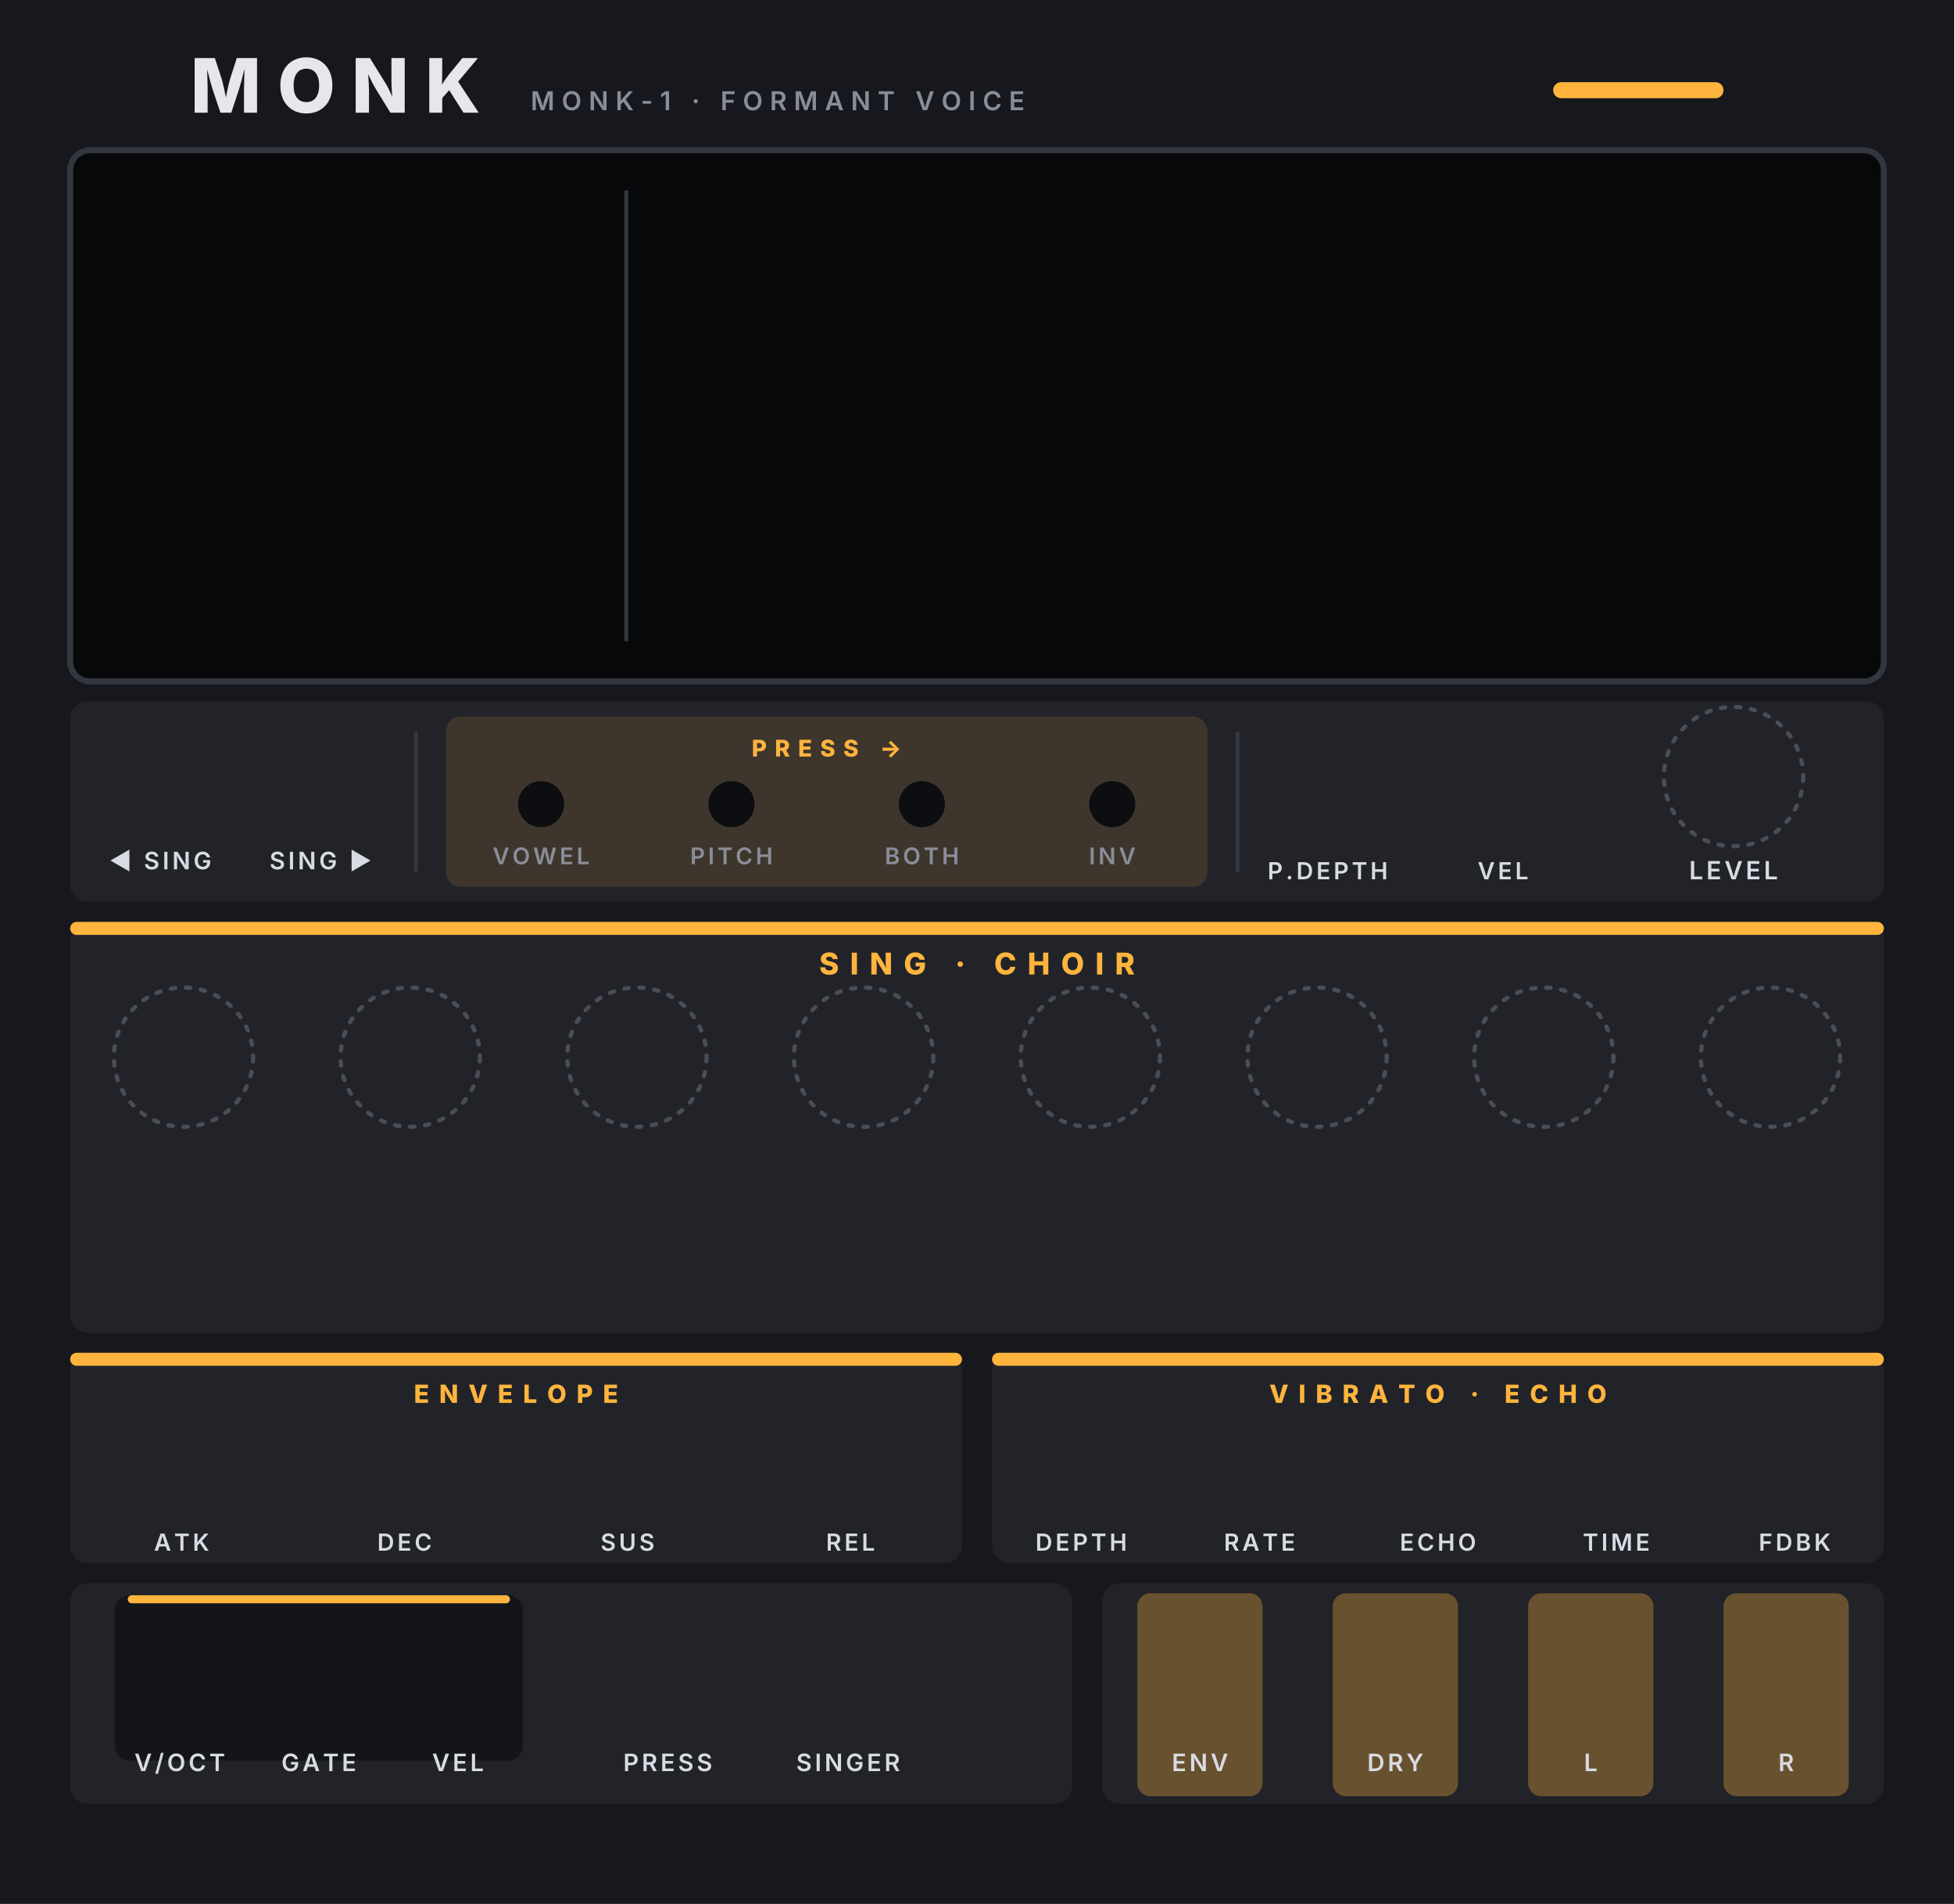
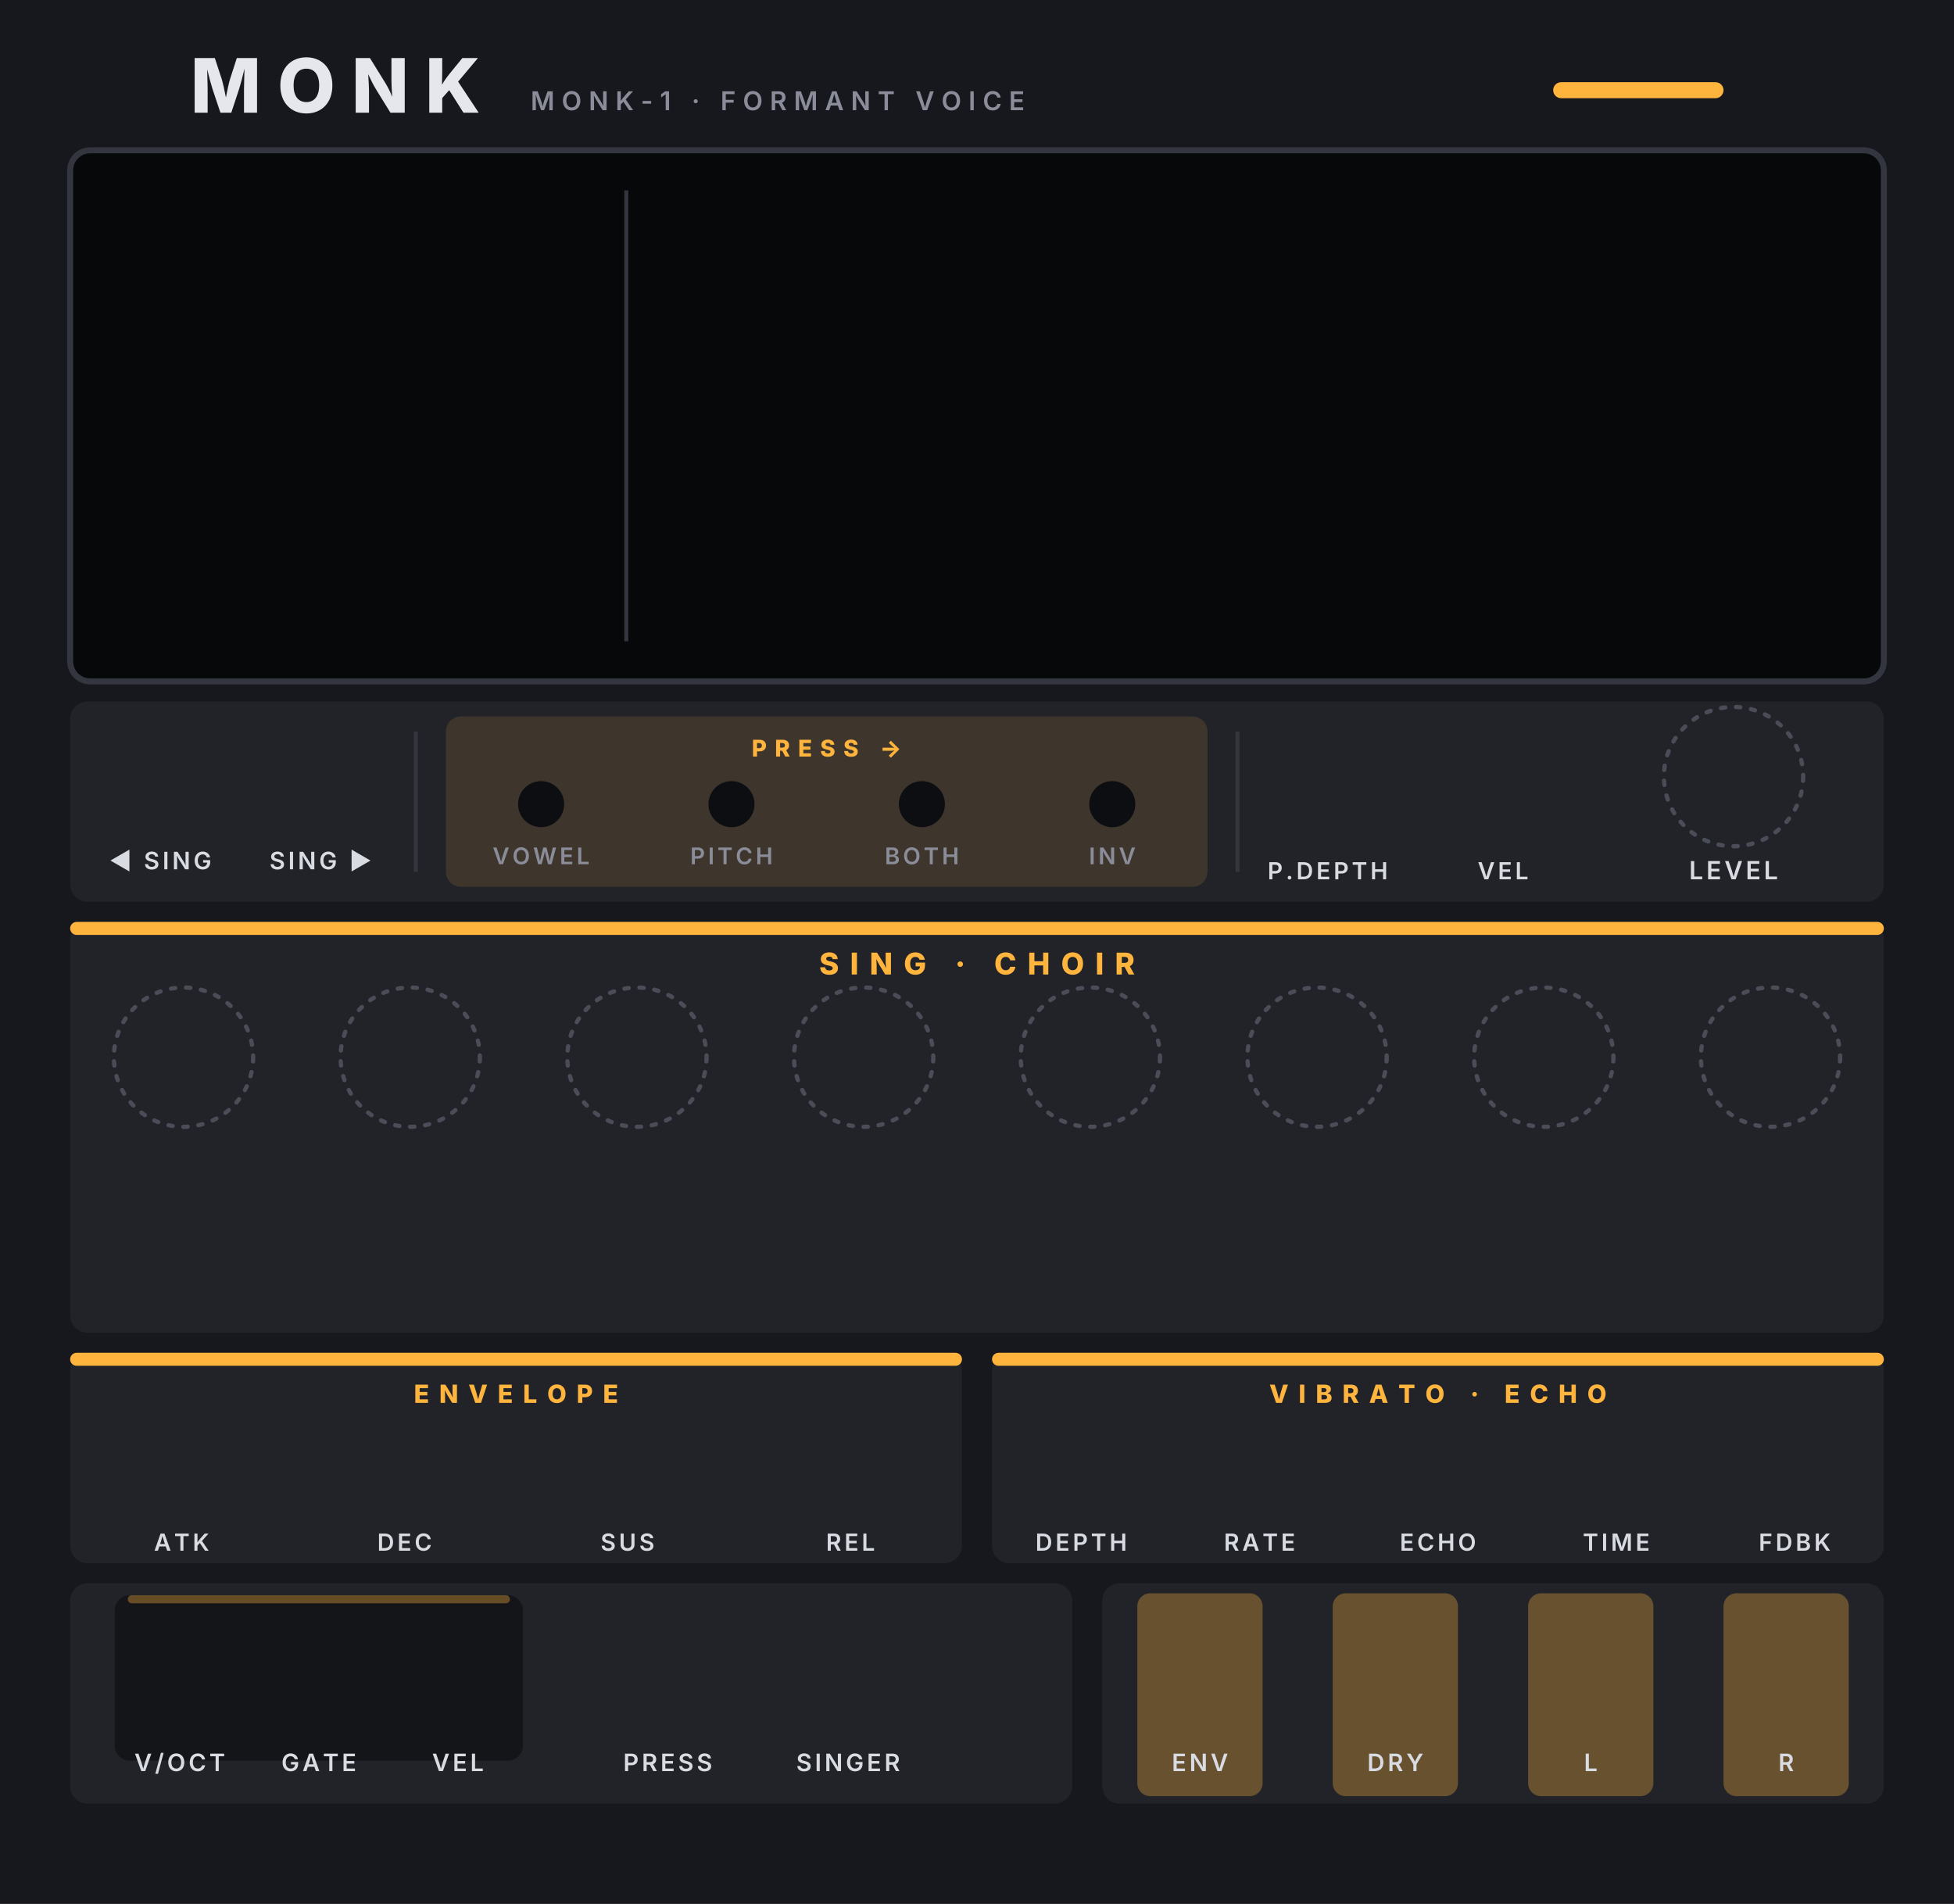
<svg xmlns="http://www.w3.org/2000/svg" width="132.080mm" height="128.693mm" viewBox="0 0 390 380">
  <rect width="390" height="380" fill="#17181d" />
  <path fill="#e6e7ec" d="M38.85 22.5H41.442V17.798C41.442 16.985 41.376 15.271 41.347 13.835C41.721 15.374 42.167 16.992 42.424 17.798L43.999 22.5H46.159L47.712 17.798C47.976 16.963 48.437 15.271 48.796 13.711C48.767 15.183 48.701 16.97 48.701 17.798V22.5H51.301V11.587H47.265L45.896 15.835C45.676 16.582 45.339 18.149 45.09 19.453C44.833 18.149 44.497 16.582 44.27 15.835L42.878 11.587H38.85Z M61.151 22.646C64.074 22.646 66.337 20.647 66.337 17.051C66.337 13.447 64.074 11.44 61.151 11.44C58.214 11.44 55.951 13.447 55.951 17.051C55.951 20.632 58.214 22.646 61.151 22.646ZM61.151 20.376C59.562 20.376 58.595 19.204 58.595 17.051C58.595 14.89 59.562 13.711 61.151 13.711C62.733 13.711 63.7 14.883 63.7 17.051C63.7 19.204 62.733 20.376 61.151 20.376Z M70.994 22.5H73.646V17.981C73.646 17.292 73.572 16.106 73.484 14.81C74.092 16.113 74.495 16.934 75.14 17.981L77.93 22.5H80.779V11.587H78.128V16.23C78.128 16.992 78.209 18.245 78.282 19.336C77.82 18.149 77.366 17.322 76.883 16.516L73.836 11.587H70.994Z M85.679 22.5H88.264V19.57L89.656 17.996L92.505 22.5H95.544L91.435 16.296L95.391 11.587H92.285L89.853 14.568C89.121 15.483 88.645 16.157 88.22 16.904L88.264 14.268V11.587H85.679Z" />
  <path fill="#8a8d99" d="M106.284 22.0H106.949V20.091C106.949 19.804 106.934 19.281 106.924 18.852C107.064 19.339 107.216 19.844 107.305 20.091L108.013 22.0H108.59L109.288 20.091C109.377 19.837 109.537 19.316 109.666 18.831C109.658 19.281 109.643 19.809 109.643 20.091V22.0H110.319V18.217H109.295L108.584 20.169C108.511 20.395 108.394 20.863 108.305 21.236C108.219 20.857 108.1 20.393 108.023 20.169L107.305 18.217H106.284Z M114.1 22.051C115.091 22.051 115.834 21.332 115.834 20.111C115.834 18.887 115.091 18.166 114.1 18.166C113.108 18.166 112.361 18.887 112.361 20.111C112.361 21.33 113.108 22.051 114.1 22.051ZM114.1 21.444C113.481 21.444 113.042 20.972 113.042 20.111C113.042 19.245 113.481 18.773 114.1 18.773C114.715 18.773 115.151 19.243 115.151 20.111C115.151 20.974 114.715 21.444 114.1 21.444Z M117.877 22.0H118.567V20.121C118.567 19.91 118.545 19.512 118.519 19.045C118.773 19.537 118.915 19.806 119.113 20.124L120.294 22.0H121.063V18.217H120.375V20.202C120.375 20.433 120.391 20.817 120.416 21.182C120.251 20.804 120.086 20.517 119.951 20.301L118.644 18.217H117.877Z M123.225 22.0H123.903V20.865L124.418 20.304L125.566 22.0H126.366L124.888 19.854L126.341 18.217H125.498L124.505 19.349C124.256 19.639 124.071 19.877 123.893 20.149L123.903 19.339V18.217H123.225Z M129.96 20.152H128.258V20.697H129.96Z M133.541 18.217H132.789L131.959 18.811V19.456L132.842 18.821H132.868V22.0H133.541Z M138.857 20.611C139.085 20.611 139.266 20.433 139.266 20.205C139.266 19.976 139.085 19.801 138.857 19.801C138.628 19.801 138.451 19.976 138.451 20.205C138.451 20.433 138.628 20.611 138.857 20.611Z M144.178 22.0H144.856V20.487H146.43V19.923H144.856V18.788H146.6V18.217H144.178Z M150.255 22.051C151.245 22.051 151.989 21.332 151.989 20.111C151.989 18.887 151.245 18.166 150.255 18.166C149.262 18.166 148.516 18.887 148.516 20.111C148.516 21.33 149.262 22.051 150.255 22.051ZM150.255 21.444C149.636 21.444 149.196 20.972 149.196 20.111C149.196 19.245 149.636 18.773 150.255 18.773C150.87 18.773 151.306 19.243 151.306 20.111C151.306 20.974 150.87 21.444 150.255 21.444Z M154.032 22.0H154.71V20.611H155.416L156.159 22.0H156.919L156.099 20.497C156.545 20.319 156.779 19.941 156.779 19.428C156.779 18.707 156.317 18.217 155.446 18.217H154.032ZM154.71 20.05V18.786H155.342C155.857 18.786 156.086 19.024 156.086 19.428C156.086 19.829 155.857 20.05 155.347 20.05Z M158.824 22.0H159.489V20.091C159.489 19.804 159.474 19.281 159.464 18.852C159.603 19.339 159.756 19.844 159.845 20.091L160.553 22.0H161.129L161.828 20.091C161.917 19.837 162.076 19.316 162.206 18.831C162.198 19.281 162.183 19.809 162.183 20.091V22.0H162.858V18.217H161.835L161.124 20.169C161.051 20.395 160.934 20.863 160.845 21.236C160.759 20.857 160.639 20.393 160.563 20.169L159.845 18.217H158.824Z M164.766 22.0H165.508L165.817 21.063H167.232L167.554 22.0H168.298L166.947 18.217H166.087ZM165.998 20.517 166.158 20.035C166.262 19.697 166.376 19.273 166.511 18.745C166.65 19.268 166.77 19.687 166.881 20.035L167.046 20.517Z M170.203 22.0H170.894V20.121C170.894 19.91 170.871 19.512 170.846 19.045C171.1 19.537 171.242 19.806 171.44 20.124L172.621 22.0H173.39V18.217H172.702V20.202C172.702 20.433 172.717 20.817 172.742 21.182C172.577 20.804 172.412 20.517 172.278 20.301L170.97 18.217H170.203Z M175.382 18.788H176.55V22.0H177.227V18.788H178.393V18.217H175.382Z M184.189 22.0H185.047L186.373 18.217H185.631L184.981 20.182C184.875 20.52 184.76 20.934 184.623 21.459C184.483 20.939 184.362 20.517 184.255 20.182L183.585 18.217H182.841Z M189.898 22.051C190.888 22.051 191.632 21.332 191.632 20.111C191.632 18.887 190.888 18.166 189.898 18.166C188.905 18.166 188.158 18.887 188.158 20.111C188.158 21.33 188.905 22.051 189.898 22.051ZM189.898 21.444C189.278 21.444 188.839 20.972 188.839 20.111C188.839 19.245 189.278 18.773 189.898 18.773C190.512 18.773 190.949 19.243 190.949 20.111C190.949 20.974 190.512 21.444 189.898 21.444Z M194.352 18.217H193.674V22.0H194.352Z M198.126 22.051C199.02 22.051 199.619 21.464 199.723 20.741H199.038C198.951 21.188 198.586 21.444 198.134 21.444C197.519 21.444 197.075 20.979 197.075 20.111C197.075 19.253 197.517 18.773 198.136 18.773C198.588 18.773 198.954 19.029 199.038 19.476H199.721C199.601 18.648 198.957 18.166 198.126 18.166C197.139 18.166 196.395 18.887 196.395 20.111C196.395 21.33 197.131 22.051 198.126 22.051Z M201.745 22.0H204.213V21.429H202.423V20.372H204.071V19.809H202.423V18.788H204.203V18.217H201.745Z" />
  <rect x="310" y="16.4" width="34" height="3.2" rx="1.6" fill="#ffb43d" />
  <rect x="14" y="30" width="362" height="106" rx="4" fill="#07080a" stroke="#34363f" stroke-width="1.2" />
  <line x1="125" y1="38" x2="125" y2="128" stroke="#34363f" stroke-width="0.8" />
  <rect x="14" y="140" width="362" height="40" rx="3.5" fill="#212329" />
  <path fill="#d9dbe2" d="M25.827 173.936V169.572L22.044 171.756Z M30.294 173.554C31.128 173.554 31.616 173.134 31.616 172.52C31.616 171.911 31.107 171.641 30.589 171.517L30.263 171.433C29.98 171.363 29.668 171.245 29.668 170.952C29.668 170.688 29.907 170.493 30.301 170.493C30.678 170.493 30.931 170.666 30.962 170.964H31.569C31.552 170.38 31.055 169.961 30.31 169.961C29.579 169.961 29.035 170.373 29.035 170.99C29.035 171.482 29.38 171.777 29.963 171.927L30.359 172.03C30.737 172.129 30.99 172.244 30.99 172.516C30.99 172.816 30.702 173.02 30.289 173.02C29.895 173.02 29.584 172.841 29.555 172.473H28.939C28.967 173.162 29.48 173.554 30.294 173.554Z M33.416 170.008H32.79V173.5H33.416Z M34.719 173.5H35.356V171.766C35.356 171.571 35.335 171.203 35.312 170.772C35.546 171.227 35.677 171.475 35.86 171.768L36.95 173.5H37.66V170.008H37.025V171.841C37.025 172.054 37.039 172.408 37.062 172.745C36.91 172.396 36.758 172.131 36.634 171.932L35.427 170.008H34.719Z M40.47 173.547C41.333 173.547 41.952 172.991 41.952 172.094V171.674H40.538V172.166H41.345C41.333 172.668 40.998 172.987 40.473 172.987C39.884 172.987 39.481 172.544 39.481 171.754C39.481 170.962 39.894 170.521 40.459 170.521C40.883 170.521 41.169 170.751 41.281 171.123H41.921C41.813 170.437 41.22 169.961 40.452 169.961C39.537 169.961 38.853 170.634 38.853 171.759C38.853 172.863 39.507 173.547 40.47 173.547Z" />
  <path fill="#d9dbe2" d="M55.37 173.554C56.205 173.554 56.692 173.134 56.692 172.52C56.692 171.911 56.184 171.641 55.666 171.517L55.34 171.433C55.056 171.363 54.745 171.245 54.745 170.952C54.745 170.688 54.984 170.493 55.377 170.493C55.755 170.493 56.008 170.666 56.038 170.964H56.645C56.629 170.38 56.132 169.961 55.387 169.961C54.655 169.961 54.112 170.373 54.112 170.99C54.112 171.482 54.456 171.777 55.04 171.927L55.436 172.03C55.813 172.129 56.066 172.244 56.066 172.516C56.066 172.816 55.778 173.02 55.366 173.02C54.972 173.02 54.66 172.841 54.632 172.473H54.016C54.044 173.162 54.557 173.554 55.37 173.554Z M58.492 170.008H57.866V173.5H58.492Z M59.795 173.5H60.433V171.766C60.433 171.571 60.412 171.203 60.388 170.772C60.623 171.227 60.754 171.475 60.937 171.768L62.027 173.5H62.737V170.008H62.102V171.841C62.102 172.054 62.116 172.408 62.139 172.745C61.987 172.396 61.834 172.131 61.71 171.932L60.503 170.008H59.795Z M65.547 173.547C66.409 173.547 67.028 172.991 67.028 172.094V171.674H65.615V172.166H66.421C66.409 172.668 66.074 172.987 65.549 172.987C64.961 172.987 64.558 172.544 64.558 171.754C64.558 170.962 64.97 170.521 65.535 170.521C65.959 170.521 66.245 170.751 66.358 171.123H66.998C66.89 170.437 66.297 169.961 65.528 169.961C64.614 169.961 63.93 170.634 63.93 171.759C63.93 172.863 64.584 173.547 65.547 173.547Z M70.176 173.936 73.954 171.756 70.176 169.572Z" />
  <line x1="83" y1="146" x2="83" y2="174" stroke="#34363f" stroke-width="0.8" />
  <rect x="89" y="143" width="152" height="34" rx="3" fill="#3e362c" />
  <path fill="#ffb43d" d="M150.301 151.0H151.094V149.956H151.649C152.417 149.956 152.891 149.5 152.891 148.81C152.891 148.125 152.426 147.653 151.672 147.653H150.301ZM151.094 149.329V148.296H151.503C151.876 148.296 152.069 148.496 152.069 148.81C152.069 149.12 151.876 149.329 151.505 149.329Z M154.9 151.0H155.693V149.848H156.124L156.737 151.0H157.607L156.908 149.722C157.279 149.556 157.49 149.228 157.49 148.765C157.49 148.082 157.025 147.653 156.27 147.653H154.9ZM155.693 149.221V148.296H156.102C156.475 148.296 156.668 148.453 156.668 148.765C156.668 149.077 156.475 149.221 156.104 149.221Z M159.546 151.0H161.866V150.353H160.339V149.625H161.747V148.992H160.339V148.3H161.868V147.653H159.546Z M165.243 151.045C166.071 151.045 166.566 150.665 166.566 150.03C166.566 149.495 166.19 149.172 165.544 149.03L165.254 148.963C164.955 148.895 164.76 148.797 164.76 148.59C164.76 148.404 164.924 148.267 165.24 148.267C165.559 148.267 165.737 148.408 165.759 148.651H166.521C166.512 148.031 166.017 147.608 165.243 147.608C164.483 147.608 163.94 148.024 163.94 148.644C163.94 149.147 164.29 149.437 164.867 149.569L165.222 149.652C165.588 149.735 165.764 149.837 165.764 150.027C165.764 150.241 165.562 150.387 165.234 150.387C164.872 150.387 164.632 150.221 164.614 149.895H163.852C163.866 150.668 164.405 151.045 165.243 151.045Z M169.879 151.045C170.708 151.045 171.202 150.665 171.202 150.03C171.202 149.495 170.827 149.172 170.18 149.03L169.891 148.963C169.592 148.895 169.396 148.797 169.396 148.59C169.396 148.404 169.56 148.267 169.877 148.267C170.196 148.267 170.373 148.408 170.396 148.651H171.157C171.148 148.031 170.654 147.608 169.879 147.608C169.12 147.608 168.577 148.024 168.577 148.644C168.577 149.147 168.927 149.437 169.504 149.569L169.859 149.652C170.225 149.735 170.4 149.837 170.4 150.027C170.4 150.241 170.198 150.387 169.87 150.387C169.509 150.387 169.268 150.221 169.25 149.895H168.489C168.502 150.668 169.042 151.045 169.879 151.045Z M177.81 151.231 179.505 149.536 177.807 147.84 177.392 148.253 177.938 148.797C178.099 148.961 178.349 149.149 178.553 149.297C178.376 149.266 178.167 149.235 178.012 149.235H176.145V149.839H178.012C178.167 149.839 178.378 149.807 178.555 149.776C178.344 149.931 178.086 150.126 177.938 150.277L177.394 150.818Z" />
  <circle cx="108" cy="160.5" r="4.6" fill="#0d0e11" />
  <path fill="#8a8d99" d="M99.625 172.5H100.384L101.556 169.153H100.901L100.326 170.892C100.231 171.191 100.13 171.557 100.009 172.022C99.885 171.561 99.778 171.188 99.683 170.892L99.09 169.153H98.432Z M104.036 172.545C104.912 172.545 105.571 171.909 105.571 170.829C105.571 169.746 104.912 169.108 104.036 169.108C103.158 169.108 102.498 169.746 102.498 170.829C102.498 171.907 103.158 172.545 104.036 172.545ZM104.036 172.008C103.488 172.008 103.1 171.59 103.1 170.829C103.1 170.063 103.488 169.645 104.036 169.645C104.58 169.645 104.966 170.061 104.966 170.829C104.966 171.593 104.58 172.008 104.036 172.008Z M107.417 172.5H108.104L108.592 170.651C108.657 170.402 108.7 170.142 108.745 169.865C108.794 170.153 108.841 170.418 108.902 170.651L109.389 172.5H110.077L110.982 169.153H110.335L109.901 170.934C109.832 171.235 109.771 171.577 109.715 171.905C109.654 171.577 109.591 171.235 109.517 170.934L109.066 169.153H108.43L107.976 170.934C107.9 171.238 107.839 171.584 107.779 171.916C107.723 171.584 107.664 171.238 107.595 170.934L107.159 169.153H106.514Z M112.031 172.5H114.214V171.995H112.631V171.06H114.088V170.562H112.631V169.659H114.205V169.153H112.031Z M115.416 172.5H117.494V171.995H116.016V169.153H115.416Z" />
  <circle cx="146" cy="160.5" r="4.6" fill="#0d0e11" />
  <path fill="#8a8d99" d="M138.089 172.5H138.688V171.368H139.331C140.103 171.368 140.519 170.903 140.519 170.261C140.519 169.623 140.11 169.153 139.34 169.153H138.089ZM138.688 170.874V169.656H139.248C139.706 169.656 139.906 169.904 139.906 170.261C139.906 170.618 139.706 170.874 139.252 170.874Z M142.255 169.153H141.656V172.5H142.255Z M143.379 169.659H144.412V172.5H145.012V169.659H146.043V169.153H143.379Z M148.592 172.545C149.383 172.545 149.913 172.026 150.005 171.386H149.399C149.322 171.781 148.999 172.008 148.599 172.008C148.055 172.008 147.662 171.597 147.662 170.829C147.662 170.07 148.053 169.645 148.601 169.645C149.001 169.645 149.325 169.872 149.399 170.267H150.003C149.897 169.535 149.327 169.108 148.592 169.108C147.719 169.108 147.06 169.746 147.06 170.829C147.06 171.907 147.712 172.545 148.592 172.545Z M151.155 172.5H151.755V171.042H153.312V172.5H153.911V169.153H153.312V170.537H151.755V169.153H151.155Z" />
  <circle cx="184" cy="160.5" r="4.6" fill="#0d0e11" />
  <path fill="#8a8d99" d="M176.92 172.5H178.27C179.036 172.5 179.411 172.109 179.411 171.588C179.411 171.083 179.051 170.786 178.697 170.768V170.735C179.022 170.658 179.281 170.429 179.281 170.023C179.281 169.526 178.923 169.153 178.2 169.153H176.92ZM177.52 171.999V171.013H178.196C178.569 171.013 178.802 171.244 178.802 171.543C178.802 171.808 178.618 171.999 178.175 171.999ZM177.52 170.58V169.652H178.137C178.497 169.652 178.681 169.841 178.681 170.099C178.681 170.395 178.44 170.58 178.124 170.58Z M181.985 172.545C182.861 172.545 183.519 171.909 183.519 170.829C183.519 169.746 182.861 169.108 181.985 169.108C181.107 169.108 180.447 169.746 180.447 170.829C180.447 171.907 181.107 172.545 181.985 172.545ZM181.985 172.008C181.437 172.008 181.048 171.59 181.048 170.829C181.048 170.063 181.437 169.645 181.985 169.645C182.529 169.645 182.915 170.061 182.915 170.829C182.915 171.593 182.529 172.008 181.985 172.008Z M184.537 169.659H185.57V172.5H186.17V169.659H187.201V169.153H184.537Z M188.324 172.5H188.924V171.042H190.48V172.5H191.08V169.153H190.48V170.537H188.924V169.153H188.324Z" />
  <circle cx="222" cy="160.5" r="4.6" fill="#0d0e11" />
  <path fill="#8a8d99" d="M218.28 169.153H217.68V172.5H218.28Z M219.554 172.5H220.165V170.838C220.165 170.651 220.145 170.299 220.122 169.886C220.347 170.321 220.473 170.559 220.648 170.84L221.692 172.5H222.373V169.153H221.764V170.91C221.764 171.114 221.778 171.453 221.8 171.777C221.654 171.442 221.508 171.188 221.389 170.997L220.232 169.153H219.554Z M224.615 172.5H225.374L226.546 169.153H225.891L225.316 170.892C225.221 171.191 225.12 171.557 224.999 172.022C224.875 171.561 224.767 171.188 224.673 170.892L224.08 169.153H223.422Z" />
  <line x1="247" y1="146" x2="247" y2="174" stroke="#34363f" stroke-width="0.8" />
  <path fill="#d9dbe2" d="M253.34 175.5H253.953V174.343H254.609C255.398 174.343 255.823 173.868 255.823 173.212C255.823 172.56 255.405 172.081 254.618 172.081H253.34ZM253.953 173.838V172.595H254.524C254.992 172.595 255.196 172.847 255.196 173.212C255.196 173.577 254.992 173.838 254.529 173.838Z M257.375 175.539C257.582 175.539 257.745 175.378 257.745 175.172C257.745 174.968 257.582 174.807 257.375 174.807C257.169 174.807 257.008 174.968 257.008 175.172C257.008 175.378 257.169 175.539 257.375 175.539Z M260.227 175.5C261.269 175.5 261.881 174.855 261.881 173.786C261.881 172.723 261.269 172.081 260.25 172.081H259.07V175.5ZM259.683 174.97V172.611H260.213C260.913 172.611 261.278 173.003 261.278 173.786C261.278 174.575 260.913 174.97 260.197 174.97Z M263.064 175.5H265.295V174.984H263.677V174.029H265.166V173.519H263.677V172.597H265.286V172.081H263.064Z M266.51 175.5H267.123V174.343H267.779C268.568 174.343 268.993 173.868 268.993 173.212C268.993 172.56 268.575 172.081 267.788 172.081H266.51ZM267.123 173.838V172.595H267.694C268.162 172.595 268.367 172.847 268.367 173.212C268.367 173.577 268.162 173.838 267.699 173.838Z M269.988 172.597H271.043V175.5H271.656V172.597H272.71V172.081H269.988Z M273.844 175.5H274.457V174.011H276.047V175.5H276.66V172.081H276.047V173.494H274.457V172.081H273.844Z" />
  <path fill="#d9dbe2" d="M296.272 175.5H297.048L298.246 172.081H297.576L296.988 173.857C296.892 174.162 296.788 174.536 296.664 175.011C296.538 174.541 296.428 174.16 296.332 173.857L295.726 172.081H295.053Z M299.302 175.5H301.533V174.984H299.915V174.029H301.404V173.519H299.915V172.597H301.524V172.081H299.302Z M302.748 175.5H304.871V174.984H303.361V172.081H302.748Z" />
  <circle cx="346" cy="155" r="13.9" fill="none" stroke="#4a4c57" stroke-width="0.85" stroke-dasharray="0.85 2.15" stroke-linecap="round" />
  <path fill="#d9dbe2" d="M337.493 175.5H339.751V174.951H338.145V171.862H337.493Z M340.92 175.5H343.293V174.951H341.572V173.935H343.156V173.393H341.572V172.412H343.283V171.862H340.92Z M345.6 175.5H346.425L347.699 171.862H346.986L346.361 173.752C346.259 174.077 346.149 174.475 346.017 174.98C345.883 174.479 345.766 174.074 345.663 173.752L345.019 171.862H344.303Z M348.785 175.5H351.158V174.951H349.437V173.935H351.021V173.393H349.437V172.412H351.148V171.862H348.785Z M352.412 175.5H354.671V174.951H353.064V171.862H352.412Z" />
  <rect x="14" y="184" width="362" height="82" rx="3.5" fill="#212329" />
  <rect x="14" y="184" width="362" height="2.6" rx="1.3" fill="#ffb43d" />
  <path fill="#ffb43d" d="M165.524 194.559C166.605 194.559 167.25 194.063 167.25 193.234C167.25 192.537 166.76 192.115 165.917 191.931L165.539 191.843C165.149 191.755 164.894 191.626 164.894 191.356C164.894 191.113 165.108 190.935 165.521 190.935C165.937 190.935 166.169 191.119 166.198 191.436H167.191C167.179 190.627 166.535 190.076 165.524 190.076C164.534 190.076 163.825 190.618 163.825 191.427C163.825 192.083 164.282 192.461 165.035 192.634L165.498 192.742C165.975 192.851 166.204 192.982 166.204 193.231C166.204 193.51 165.94 193.7 165.512 193.7C165.041 193.7 164.727 193.483 164.704 193.059H163.711C163.728 194.066 164.431 194.559 165.524 194.559Z M171.035 190.135H170V194.5H171.035Z M173.914 194.5H174.975V192.692C174.975 192.417 174.946 191.942 174.91 191.424C175.154 191.945 175.315 192.273 175.572 192.692L176.689 194.5H177.828V190.135H176.768V191.992C176.768 192.297 176.8 192.798 176.829 193.234C176.645 192.76 176.463 192.429 176.27 192.106L175.051 190.135H173.914Z M182.703 194.559C183.822 194.559 184.625 193.861 184.625 192.695V192.121H182.753V192.88H183.626C183.614 193.354 183.289 193.65 182.712 193.65C182.053 193.65 181.666 193.161 181.666 192.312C181.666 191.468 182.073 190.984 182.709 190.984C183.14 190.984 183.433 191.198 183.532 191.559H184.578C184.47 190.688 183.693 190.076 182.691 190.076C181.528 190.076 180.608 190.899 180.608 192.326C180.608 193.706 181.455 194.559 182.703 194.559Z M191.653 192.979C191.966 192.979 192.207 192.742 192.207 192.432C192.207 192.121 191.966 191.887 191.653 191.887C191.339 191.887 191.099 192.121 191.099 192.432C191.099 192.742 191.339 192.979 191.653 192.979Z M200.729 194.559C201.915 194.559 202.58 193.738 202.659 192.959H201.613C201.54 193.384 201.218 193.65 200.749 193.65C200.122 193.65 199.721 193.196 199.721 192.32C199.721 191.474 200.113 190.984 200.755 190.984C201.224 190.984 201.543 191.251 201.611 191.676H202.656C202.536 190.659 201.766 190.076 200.729 190.076C199.566 190.076 198.663 190.879 198.663 192.32C198.663 193.753 199.548 194.559 200.729 194.559Z M205.425 194.5H206.459V192.692H208.202V194.5H209.233V190.135H208.202V191.849H206.459V190.135H205.425Z M214.096 194.559C215.265 194.559 216.171 193.759 216.171 192.32C216.171 190.879 215.265 190.076 214.096 190.076C212.922 190.076 212.016 190.879 212.016 192.32C212.016 193.753 212.922 194.559 214.096 194.559ZM214.096 193.65C213.461 193.65 213.074 193.182 213.074 192.32C213.074 191.456 213.461 190.984 214.096 190.984C214.729 190.984 215.116 191.453 215.116 192.32C215.116 193.182 214.729 193.65 214.096 193.65Z M219.988 190.135H218.954V194.5H219.988Z M222.868 194.5H223.902V192.997H224.464L225.264 194.5H226.398L225.487 192.833C225.97 192.616 226.246 192.188 226.246 191.585C226.246 190.694 225.639 190.135 224.655 190.135H222.868ZM223.902 192.18V190.973H224.435C224.921 190.973 225.173 191.178 225.173 191.585C225.173 191.992 224.921 192.18 224.438 192.18Z" />
  <circle cx="36.625" cy="211" r="13.9" fill="none" stroke="#4a4c57" stroke-width="0.85" stroke-dasharray="0.85 2.15" stroke-linecap="round" />
  <circle cx="81.875" cy="211" r="13.9" fill="none" stroke="#4a4c57" stroke-width="0.85" stroke-dasharray="0.85 2.15" stroke-linecap="round" />
  <circle cx="127.125" cy="211" r="13.9" fill="none" stroke="#4a4c57" stroke-width="0.85" stroke-dasharray="0.85 2.15" stroke-linecap="round" />
  <circle cx="172.375" cy="211" r="13.9" fill="none" stroke="#4a4c57" stroke-width="0.85" stroke-dasharray="0.85 2.15" stroke-linecap="round" />
  <circle cx="217.625" cy="211" r="13.9" fill="none" stroke="#4a4c57" stroke-width="0.85" stroke-dasharray="0.85 2.15" stroke-linecap="round" />
  <circle cx="262.875" cy="211" r="13.9" fill="none" stroke="#4a4c57" stroke-width="0.85" stroke-dasharray="0.85 2.15" stroke-linecap="round" />
  <circle cx="308.125" cy="211" r="13.9" fill="none" stroke="#4a4c57" stroke-width="0.85" stroke-dasharray="0.85 2.15" stroke-linecap="round" />
  <circle cx="353.375" cy="211" r="13.9" fill="none" stroke="#4a4c57" stroke-width="0.85" stroke-dasharray="0.85 2.15" stroke-linecap="round" />
  <rect x="14" y="270" width="178" height="42" rx="3.5" fill="#212329" />
  <rect x="14" y="270" width="178" height="2.6" rx="1.3" fill="#ffb43d" />
  <path fill="#ffb43d" d="M82.896 280.0H85.418V279.297H83.758V278.506H85.288V277.817H83.758V277.065H85.42V276.362H82.896Z M87.945 280.0H88.829V278.494C88.829 278.264 88.804 277.869 88.775 277.437C88.978 277.871 89.112 278.145 89.327 278.494L90.257 280.0H91.207V276.362H90.323V277.91C90.323 278.164 90.35 278.582 90.374 278.945C90.22 278.55 90.069 278.274 89.908 278.005L88.892 276.362H87.945Z M94.855 280.0H96.007L97.223 276.362H96.266L95.78 277.952C95.658 278.367 95.548 278.809 95.436 279.294C95.319 278.811 95.204 278.364 95.079 277.952L94.574 276.362H93.605Z M99.621 280.0H102.143V279.297H100.483V278.506H102.013V277.817H100.483V277.065H102.145V276.362H99.621Z M104.67 280.0H107.053V279.297H105.532V276.362H104.67Z M111.148 280.049C112.122 280.049 112.876 279.382 112.876 278.184C112.876 276.982 112.122 276.313 111.148 276.313C110.169 276.313 109.414 276.982 109.414 278.184C109.414 279.377 110.169 280.049 111.148 280.049ZM111.148 279.292C110.618 279.292 110.296 278.901 110.296 278.184C110.296 277.463 110.618 277.07 111.148 277.07C111.675 277.07 111.997 277.461 111.997 278.184C111.997 278.901 111.675 279.292 111.148 279.292Z M115.362 280.0H116.224V278.865H116.827C117.662 278.865 118.177 278.369 118.177 277.62C118.177 276.875 117.672 276.362 116.851 276.362H115.362ZM116.224 278.184V277.061H116.668C117.073 277.061 117.283 277.278 117.283 277.62C117.283 277.957 117.073 278.184 116.671 278.184Z M120.621 280.0H123.143V279.297H121.483V278.506H123.014V277.817H121.483V277.065H123.146V276.362H120.621Z" />
  <path fill="#d9dbe2" d="M30.851 309.5H31.521L31.801 308.653H33.08L33.371 309.5H34.044L32.823 306.081H32.045ZM31.964 308.16 32.109 307.724C32.203 307.419 32.306 307.035 32.428 306.558C32.554 307.031 32.662 307.409 32.763 307.724L32.912 308.16Z M34.946 306.597H36.002V309.5H36.615V306.597H37.668V306.081H34.946Z M38.803 309.5H39.416V308.474L39.882 307.967L40.919 309.5H41.642L40.306 307.561L41.619 306.081H40.857L39.96 307.104C39.735 307.366 39.567 307.581 39.407 307.827L39.416 307.095V306.081H38.803Z" />
  <path fill="#d9dbe2" d="M76.799 309.5C77.841 309.5 78.454 308.855 78.454 307.786C78.454 306.723 77.841 306.081 76.822 306.081H75.643V309.5ZM76.256 308.97V306.611H76.786C77.486 306.611 77.85 307.003 77.85 307.786C77.85 308.575 77.486 308.97 76.77 308.97Z M79.637 309.5H81.868V308.984H80.25V308.029H81.739V307.519H80.25V306.597H81.858V306.081H79.637Z M84.54 309.546C85.348 309.546 85.889 309.016 85.983 308.362H85.364C85.286 308.766 84.955 308.997 84.547 308.997C83.991 308.997 83.59 308.577 83.59 307.793C83.59 307.017 83.989 306.583 84.549 306.583C84.958 306.583 85.288 306.815 85.364 307.219H85.981C85.873 306.471 85.29 306.035 84.54 306.035C83.647 306.035 82.975 306.686 82.975 307.793C82.975 308.894 83.64 309.546 84.54 309.546Z" />
  <path fill="#d9dbe2" d="M121.408 309.553C122.225 309.553 122.703 309.142 122.703 308.541C122.703 307.944 122.205 307.68 121.698 307.558L121.379 307.476C121.101 307.407 120.796 307.292 120.796 307.005C120.796 306.746 121.03 306.556 121.415 306.556C121.785 306.556 122.033 306.725 122.062 307.017H122.657C122.641 306.445 122.154 306.035 121.424 306.035C120.708 306.035 120.176 306.439 120.176 307.042C120.176 307.524 120.513 307.813 121.085 307.96L121.473 308.061C121.842 308.157 122.09 308.27 122.09 308.536C122.09 308.83 121.808 309.03 121.404 309.03C121.018 309.03 120.713 308.855 120.686 308.495H120.082C120.109 309.17 120.612 309.553 121.408 309.553Z M125.251 309.55C126.084 309.55 126.637 309.046 126.637 308.314V306.081H126.025V308.263C126.025 308.692 125.724 309.002 125.251 309.002C124.778 309.002 124.478 308.692 124.478 308.263V306.081H123.865V308.314C123.865 309.046 124.414 309.55 125.251 309.55Z M129.124 309.553C129.941 309.553 130.418 309.142 130.418 308.541C130.418 307.944 129.92 307.68 129.413 307.558L129.094 307.476C128.816 307.407 128.511 307.292 128.511 307.005C128.511 306.746 128.745 306.556 129.131 306.556C129.5 306.556 129.748 306.725 129.778 307.017H130.372C130.356 306.445 129.87 306.035 129.14 306.035C128.424 306.035 127.891 306.439 127.891 307.042C127.891 307.524 128.229 307.813 128.8 307.96L129.188 308.061C129.557 308.157 129.805 308.27 129.805 308.536C129.805 308.83 129.523 309.03 129.119 309.03C128.734 309.03 128.428 308.855 128.401 308.495H127.797C127.825 309.17 128.327 309.553 129.124 309.553Z" />
  <path fill="#d9dbe2" d="M165.21 309.5H165.822V308.245H166.46L167.133 309.5H167.819L167.078 308.141C167.482 307.981 167.693 307.639 167.693 307.175C167.693 306.523 167.275 306.081 166.488 306.081H165.21ZM165.822 307.738V306.595H166.394C166.86 306.595 167.066 306.81 167.066 307.175C167.066 307.538 166.86 307.738 166.398 307.738Z M168.876 309.5H171.106V308.984H169.488V308.029H170.978V307.519H169.488V306.597H171.097V306.081H168.876Z M172.321 309.5H174.444V308.984H172.934V306.081H172.321Z" />
  <rect x="198" y="270" width="178" height="42" rx="3.5" fill="#212329" />
  <rect x="198" y="270" width="178" height="2.6" rx="1.3" fill="#ffb43d" />
  <path fill="#ffb43d" d="M254.699 280.0H255.852L257.068 276.362H256.111L255.625 277.952C255.503 278.367 255.393 278.809 255.281 279.294C255.163 278.811 255.049 278.364 254.924 277.952L254.419 276.362H253.449Z M260.327 276.362H259.466V280.0H260.327Z M262.894 280.0H264.515C265.321 280.0 265.777 279.57 265.777 278.984C265.777 278.457 265.396 278.127 264.959 278.11V278.071C265.355 277.991 265.635 277.703 265.635 277.285C265.635 276.736 265.216 276.362 264.403 276.362H262.894ZM263.756 279.304V278.42H264.329C264.669 278.42 264.879 278.604 264.879 278.887C264.879 279.146 264.698 279.304 264.312 279.304ZM263.756 277.861V277.051H264.271C264.569 277.051 264.757 277.205 264.757 277.449C264.757 277.71 264.547 277.861 264.256 277.861Z M268.217 280.0H269.078V278.748H269.547L270.214 280.0H271.158L270.399 278.611C270.802 278.43 271.031 278.074 271.031 277.571C271.031 276.829 270.526 276.362 269.706 276.362H268.217ZM269.078 278.066V277.061H269.523C269.928 277.061 270.138 277.231 270.138 277.571C270.138 277.91 269.928 278.066 269.525 278.066Z M273.359 280.0H274.316L274.552 279.226H275.763L276.01 280.0H276.977L275.727 276.362H274.572ZM274.755 278.567 274.804 278.411C274.924 277.998 275.031 277.539 275.141 277.048C275.258 277.537 275.378 277.996 275.505 278.411L275.553 278.567Z M279.253 277.065H280.354V280.0H281.213V277.065H282.314V276.362H279.253Z M286.409 280.049C287.383 280.049 288.137 279.382 288.137 278.184C288.137 276.982 287.383 276.313 286.409 276.313C285.43 276.313 284.676 276.982 284.676 278.184C284.676 279.377 285.43 280.049 286.409 280.049ZM286.409 279.292C285.879 279.292 285.557 278.901 285.557 278.184C285.557 277.463 285.879 277.07 286.409 277.07C286.936 277.07 287.259 277.461 287.259 278.184C287.259 278.901 286.936 279.292 286.409 279.292Z M294.315 278.733C294.576 278.733 294.777 278.535 294.777 278.276C294.777 278.018 294.576 277.822 294.315 277.822C294.054 277.822 293.854 278.018 293.854 278.276C293.854 278.535 294.054 278.733 294.315 278.733Z M300.573 280.0H303.095V279.297H301.435V278.506H302.966V277.817H301.435V277.065H303.098V276.362H300.573Z M307.261 280.049C308.25 280.049 308.804 279.365 308.87 278.716H307.998C307.937 279.07 307.669 279.292 307.278 279.292C306.756 279.292 306.421 278.914 306.421 278.184C306.421 277.478 306.748 277.07 307.283 277.07C307.674 277.07 307.94 277.292 307.996 277.646H308.867C308.767 276.799 308.125 276.313 307.261 276.313C306.292 276.313 305.54 276.982 305.54 278.184C305.54 279.377 306.277 280.049 307.261 280.049Z M311.341 280.0H312.203V278.494H313.656V280.0H314.515V276.362H313.656V277.791H312.203V276.362H311.341Z M318.734 280.049C319.708 280.049 320.463 279.382 320.463 278.184C320.463 276.982 319.708 276.313 318.734 276.313C317.755 276.313 317.001 276.982 317.001 278.184C317.001 279.377 317.755 280.049 318.734 280.049ZM318.734 279.292C318.204 279.292 317.882 278.901 317.882 278.184C317.882 277.463 318.204 277.07 318.734 277.07C319.261 277.07 319.584 277.461 319.584 278.184C319.584 278.901 319.261 279.292 318.734 279.292Z" />
  <path fill="#d9dbe2" d="M208.162 309.5C209.203 309.5 209.816 308.855 209.816 307.786C209.816 306.723 209.203 306.081 208.185 306.081H207.005V309.5ZM207.618 308.97V306.611H208.148C208.848 306.611 209.213 307.003 209.213 307.786C209.213 308.575 208.848 308.97 208.132 308.97Z M210.999 309.5H213.23V308.984H211.612V308.029H213.101V307.519H211.612V306.597H213.221V306.081H210.999Z M214.445 309.5H215.058V308.343H215.714C216.503 308.343 216.928 307.868 216.928 307.212C216.928 306.56 216.51 306.081 215.723 306.081H214.445ZM215.058 307.838V306.595H215.629C216.097 306.595 216.301 306.847 216.301 307.212C216.301 307.577 216.097 307.838 215.634 307.838Z M217.923 306.597H218.978V309.5H219.591V306.597H220.644V306.081H217.923Z M221.779 309.5H222.392V308.011H223.982V309.5H224.595V306.081H223.982V307.494H222.392V306.081H221.779Z" />
  <path fill="#d9dbe2" d="M244.627 309.5H245.24V308.245H245.878L246.55 309.5H247.237L246.495 308.141C246.899 307.981 247.11 307.639 247.11 307.175C247.11 306.523 246.693 306.081 245.906 306.081H244.627ZM245.24 307.738V306.595H245.811C246.277 306.595 246.484 306.81 246.484 307.175C246.484 307.538 246.277 307.738 245.816 307.738Z M248.064 309.5H248.734L249.014 308.653H250.292L250.584 309.5H251.256L250.035 306.081H249.257ZM249.177 308.16 249.321 307.724C249.416 307.419 249.519 307.035 249.64 306.558C249.767 307.031 249.875 307.409 249.975 307.724L250.125 308.16Z M252.159 306.597H253.215V309.5H253.827V306.597H254.881V306.081H252.159Z M256.015 309.5H258.246V308.984H256.628V308.029H258.118V307.519H256.628V306.597H258.237V306.081H256.015Z" />
  <path fill="#d9dbe2" d="M279.732 309.5H281.962V308.984H280.344V308.029H281.834V307.519H280.344V306.597H281.953V306.081H279.732Z M284.635 309.546C285.442 309.546 285.984 309.016 286.078 308.362H285.458C285.38 308.766 285.05 308.997 284.641 308.997C284.086 308.997 283.684 308.577 283.684 307.793C283.684 307.017 284.084 306.583 284.644 306.583C285.052 306.583 285.383 306.815 285.458 307.219H286.076C285.968 306.471 285.385 306.035 284.635 306.035C283.742 306.035 283.069 306.686 283.069 307.793C283.069 308.894 283.735 309.546 284.635 309.546Z M287.24 309.5H287.853V308.011H289.443V309.5H290.056V306.081H289.443V307.494H287.853V306.081H287.24Z M292.809 309.546C293.704 309.546 294.376 308.896 294.376 307.793C294.376 306.686 293.704 306.035 292.809 306.035C291.912 306.035 291.237 306.686 291.237 307.793C291.237 308.894 291.912 309.546 292.809 309.546ZM292.809 308.997C292.249 308.997 291.852 308.571 291.852 307.793C291.852 307.01 292.249 306.583 292.809 306.583C293.364 306.583 293.759 307.008 293.759 307.793C293.759 308.573 293.364 308.997 292.809 308.997Z" />
  <path fill="#d9dbe2" d="M316.098 306.597H317.154V309.5H317.767V306.597H318.82V306.081H316.098Z M320.567 306.081H319.955V309.5H320.567Z M321.856 309.5H322.457V307.774C322.457 307.515 322.443 307.042 322.434 306.654C322.56 307.095 322.698 307.552 322.778 307.774L323.419 309.5H323.94L324.571 307.774C324.651 307.545 324.796 307.074 324.913 306.636C324.906 307.042 324.892 307.519 324.892 307.774V309.5H325.502V306.081H324.578L323.935 307.845C323.868 308.05 323.763 308.472 323.683 308.809C323.605 308.467 323.497 308.047 323.428 307.845L322.778 306.081H321.856Z M326.791 309.5H329.022V308.984H327.404V308.029H328.893V307.519H327.404V306.597H329.012V306.081H326.791Z" />
  <path fill="#d9dbe2" d="M351.364 309.5H351.977V308.132H353.4V307.623H351.977V306.597H353.554V306.081H351.364Z M355.884 309.5C356.926 309.5 357.539 308.855 357.539 307.786C357.539 306.723 356.926 306.081 355.907 306.081H354.727V309.5ZM355.34 308.97V306.611H355.87C356.57 306.611 356.935 307.003 356.935 307.786C356.935 308.575 356.57 308.97 355.854 308.97Z M358.721 309.5H360.101C360.883 309.5 361.267 309.101 361.267 308.568C361.267 308.052 360.899 307.749 360.537 307.731V307.696C360.87 307.618 361.133 307.384 361.133 306.969C361.133 306.462 360.769 306.081 360.03 306.081H358.721ZM359.334 308.988V307.981H360.025C360.406 307.981 360.645 308.217 360.645 308.522C360.645 308.793 360.456 308.988 360.004 308.988ZM359.334 307.538V306.59H359.965C360.332 306.59 360.521 306.783 360.521 307.047C360.521 307.35 360.275 307.538 359.952 307.538Z M362.42 309.5H363.032V308.474L363.498 307.967L364.536 309.5H365.258L363.923 307.561L365.235 306.081H364.474L363.576 307.104C363.351 307.366 363.184 307.581 363.023 307.827L363.032 307.095V306.081H362.42Z" />
  <rect x="14" y="316" width="200" height="44" rx="3.5" fill="#212329" />
  <rect x="22.9" y="318.4" width="81.48" height="33" rx="3" fill="#141519" />
-   <rect x="25.5" y="318.4" width="76.28" height="1.6" rx="0.8" fill="#ffb43d" />
+   <rect x="25.5" y="318.4" width="76.28" height="1.6" rx="0.8" fill="#664d26" />
  <path fill="#d9dbe2" d="M28.189 353.5H28.981L30.205 350.008H29.52L28.92 351.822C28.822 352.134 28.716 352.516 28.59 353.001C28.461 352.52 28.348 352.131 28.25 351.822L27.631 350.008H26.944Z M32.659 349.844H32.124L30.999 354.025H31.534Z M35.185 353.547C36.099 353.547 36.786 352.884 36.786 351.756C36.786 350.627 36.099 349.961 35.185 349.961C34.269 349.961 33.58 350.627 33.58 351.756C33.58 352.881 34.269 353.547 35.185 353.547ZM35.185 352.987C34.613 352.987 34.208 352.551 34.208 351.756C34.208 350.957 34.613 350.521 35.185 350.521C35.752 350.521 36.155 350.955 36.155 351.756C36.155 352.553 35.752 352.987 35.185 352.987Z M39.467 353.547C40.292 353.547 40.845 353.005 40.941 352.337H40.309C40.229 352.75 39.891 352.987 39.474 352.987C38.907 352.987 38.497 352.558 38.497 351.756C38.497 350.964 38.905 350.521 39.476 350.521C39.894 350.521 40.231 350.758 40.309 351.17H40.939C40.829 350.406 40.234 349.961 39.467 349.961C38.555 349.961 37.869 350.627 37.869 351.756C37.869 352.881 38.548 353.547 39.467 353.547Z M41.959 350.535H43.037V353.5H43.662V350.535H44.738V350.008H41.959Z" />
  <path fill="#d9dbe2" d="M58.017 353.547C58.88 353.547 59.499 352.991 59.499 352.094V351.674H58.085V352.166H58.892C58.88 352.668 58.545 352.987 58.02 352.987C57.431 352.987 57.028 352.544 57.028 351.754C57.028 350.962 57.441 350.521 58.006 350.521C58.43 350.521 58.716 350.751 58.828 351.123H59.468C59.36 350.437 58.767 349.961 57.999 349.961C57.085 349.961 56.4 350.634 56.4 351.759C56.4 352.863 57.054 353.547 58.017 353.547Z M60.471 353.5H61.156L61.442 352.635H62.747L63.045 353.5H63.731L62.485 350.008H61.69ZM61.608 352.131 61.756 351.686C61.852 351.374 61.957 350.983 62.081 350.495C62.21 350.978 62.32 351.365 62.424 351.686L62.576 352.131Z M64.641 350.535H65.719V353.5H66.345V350.535H67.42V350.008H64.641Z M68.567 353.5H70.845V352.973H69.192V351.998H70.713V351.477H69.192V350.535H70.835V350.008H68.567Z" />
  <path fill="#d9dbe2" d="M87.605 353.5H88.398L89.621 350.008H88.937L88.337 351.822C88.238 352.134 88.133 352.516 88.006 353.001C87.877 352.52 87.765 352.131 87.666 351.822L87.048 350.008H86.361Z M90.688 353.5H92.966V352.973H91.313V351.998H92.834V351.477H91.313V350.535H92.956V350.008H90.688Z M94.194 353.5H96.362V352.973H94.82V350.008H94.194Z" />
  <path fill="#d9dbe2" d="M124.743 353.5H125.369V352.319H126.039C126.845 352.319 127.279 351.834 127.279 351.163C127.279 350.498 126.852 350.008 126.048 350.008H124.743ZM125.369 351.803V350.533H125.952C126.43 350.533 126.639 350.791 126.639 351.163C126.639 351.536 126.43 351.803 125.957 351.803Z M128.439 353.5H129.065V352.218H129.716L130.403 353.5H131.104L130.347 352.113C130.759 351.948 130.975 351.599 130.975 351.126C130.975 350.46 130.548 350.008 129.744 350.008H128.439ZM129.065 351.7V350.533H129.648C130.124 350.533 130.335 350.753 130.335 351.126C130.335 351.496 130.124 351.7 129.653 351.7Z M132.17 353.5H134.448V352.973H132.796V351.998H134.317V351.477H132.796V350.535H134.439V350.008H132.17Z M136.902 353.554C137.737 353.554 138.224 353.134 138.224 352.52C138.224 351.911 137.716 351.641 137.198 351.517L136.872 351.433C136.588 351.363 136.276 351.245 136.276 350.952C136.276 350.688 136.516 350.493 136.909 350.493C137.287 350.493 137.54 350.666 137.57 350.964H138.177C138.161 350.38 137.664 349.961 136.919 349.961C136.187 349.961 135.644 350.373 135.644 350.99C135.644 351.482 135.988 351.777 136.572 351.927L136.968 352.03C137.345 352.129 137.598 352.244 137.598 352.516C137.598 352.816 137.31 353.02 136.898 353.02C136.504 353.02 136.192 352.841 136.164 352.473H135.548C135.576 353.163 136.089 353.554 136.902 353.554Z M140.624 353.554C141.459 353.554 141.946 353.134 141.946 352.52C141.946 351.911 141.437 351.641 140.919 351.517L140.594 351.433C140.31 351.363 139.998 351.245 139.998 350.952C139.998 350.688 140.237 350.493 140.631 350.493C141.009 350.493 141.262 350.666 141.292 350.964H141.899C141.883 350.38 141.386 349.961 140.641 349.961C139.909 349.961 139.366 350.373 139.366 350.99C139.366 351.482 139.71 351.777 140.294 351.927L140.69 352.03C141.067 352.129 141.32 352.244 141.32 352.516C141.32 352.816 141.032 353.02 140.619 353.02C140.226 353.02 139.914 352.841 139.886 352.473H139.269C139.298 353.163 139.811 353.554 140.624 353.554Z" />
  <path fill="#d9dbe2" d="M160.493 353.554C161.328 353.554 161.815 353.134 161.815 352.52C161.815 351.911 161.307 351.641 160.789 351.517L160.463 351.433C160.179 351.363 159.868 351.245 159.868 350.952C159.868 350.688 160.107 350.493 160.5 350.493C160.878 350.493 161.131 350.666 161.161 350.964H161.768C161.752 350.38 161.255 349.961 160.51 349.961C159.778 349.961 159.235 350.373 159.235 350.99C159.235 351.482 159.579 351.777 160.163 351.927L160.559 352.03C160.936 352.129 161.189 352.244 161.189 352.516C161.189 352.816 160.901 353.02 160.489 353.02C160.095 353.02 159.783 352.841 159.755 352.473H159.139C159.167 353.163 159.68 353.554 160.493 353.554Z M163.615 350.008H162.989V353.5H163.615Z M164.918 353.5H165.556V351.766C165.556 351.571 165.535 351.203 165.511 350.772C165.746 351.227 165.877 351.475 166.06 351.768L167.15 353.5H167.86V350.008H167.225V351.841C167.225 352.054 167.239 352.408 167.262 352.745C167.11 352.396 166.957 352.131 166.833 351.932L165.626 350.008H164.918Z M170.67 353.547C171.532 353.547 172.151 352.991 172.151 352.094V351.674H170.738V352.166H171.544C171.532 352.668 171.197 352.987 170.672 352.987C170.084 352.987 169.681 352.544 169.681 351.754C169.681 350.962 170.093 350.521 170.658 350.521C171.082 350.521 171.368 350.751 171.481 351.123H172.121C172.013 350.437 171.42 349.961 170.651 349.961C169.737 349.961 169.053 350.634 169.053 351.759C169.053 352.863 169.707 353.547 170.67 353.547Z M173.358 353.5H175.636V352.973H173.984V351.998H175.505V351.477H173.984V350.535H175.627V350.008H173.358Z M176.864 353.5H177.49V352.218H178.142L178.828 353.5H179.529L178.772 352.113C179.185 351.948 179.4 351.599 179.4 351.126C179.4 350.46 178.974 350.008 178.17 350.008H176.864ZM177.49 351.7V350.533H178.074C178.55 350.533 178.76 350.753 178.76 351.126C178.76 351.496 178.55 351.7 178.078 351.7Z" />
  <rect x="220" y="316" width="156" height="44" rx="3.5" fill="#212329" />
  <rect x="227.0" y="318" width="25" height="40.5" rx="2.6" fill="#68512f" />
  <path fill="#d9dbe2" d="M234.23 353.5H236.508V352.973H234.856V351.998H236.377V351.477H234.856V350.535H236.499V350.008H234.23Z M237.736 353.5H238.374V351.766C238.374 351.571 238.353 351.203 238.329 350.772C238.564 351.227 238.695 351.475 238.878 351.768L239.968 353.5H240.678V350.008H240.043V351.841C240.043 352.054 240.057 352.408 240.08 352.745C239.928 352.396 239.775 352.131 239.651 351.932L238.444 350.008H237.736Z M242.991 353.5H243.783L245.007 350.008H244.322L243.722 351.822C243.624 352.134 243.518 352.516 243.392 353.001C243.263 352.52 243.15 352.131 243.052 351.822L242.433 350.008H241.746Z" />
  <rect x="266.0" y="318" width="25" height="40.5" rx="2.6" fill="#68512f" />
  <path fill="#d9dbe2" d="M274.422 353.5C275.486 353.5 276.112 352.841 276.112 351.749C276.112 350.664 275.486 350.008 274.445 350.008H273.241V353.5ZM273.866 352.959V350.549H274.408C275.123 350.549 275.495 350.95 275.495 351.749C275.495 352.555 275.123 352.959 274.391 352.959Z M277.307 353.5H277.933V352.218H278.584L279.271 353.5H279.972L279.215 352.113C279.627 351.948 279.843 351.599 279.843 351.126C279.843 350.46 279.416 350.008 278.613 350.008H277.307ZM277.933 351.7V350.533H278.516C278.992 350.533 279.203 350.753 279.203 351.126C279.203 351.496 278.992 351.7 278.521 351.7Z M282.093 353.5H282.719V352.148L283.994 350.008H283.267L282.655 351.109C282.564 351.276 282.487 351.426 282.409 351.625C282.332 351.43 282.255 351.28 282.159 351.109L281.535 350.008H280.804L282.093 352.148Z" />
  <rect x="305.0" y="318" width="25" height="40.5" rx="2.6" fill="#68512f" />
  <path fill="#d9dbe2" d="M316.495 353.5H318.663V352.973H317.12V350.008H316.495Z" />
  <rect x="344.0" y="318" width="25" height="40.5" rx="2.6" fill="#68512f" />
  <path fill="#d9dbe2" d="M355.286 353.5H355.912V352.218H356.563L357.25 353.5H357.951L357.194 352.113C357.606 351.948 357.822 351.599 357.822 351.126C357.822 350.46 357.395 350.008 356.591 350.008H355.286ZM355.912 351.7V350.533H356.495C356.971 350.533 357.182 350.753 357.182 351.126C357.182 351.496 356.971 351.7 356.5 351.7Z" />
</svg>
